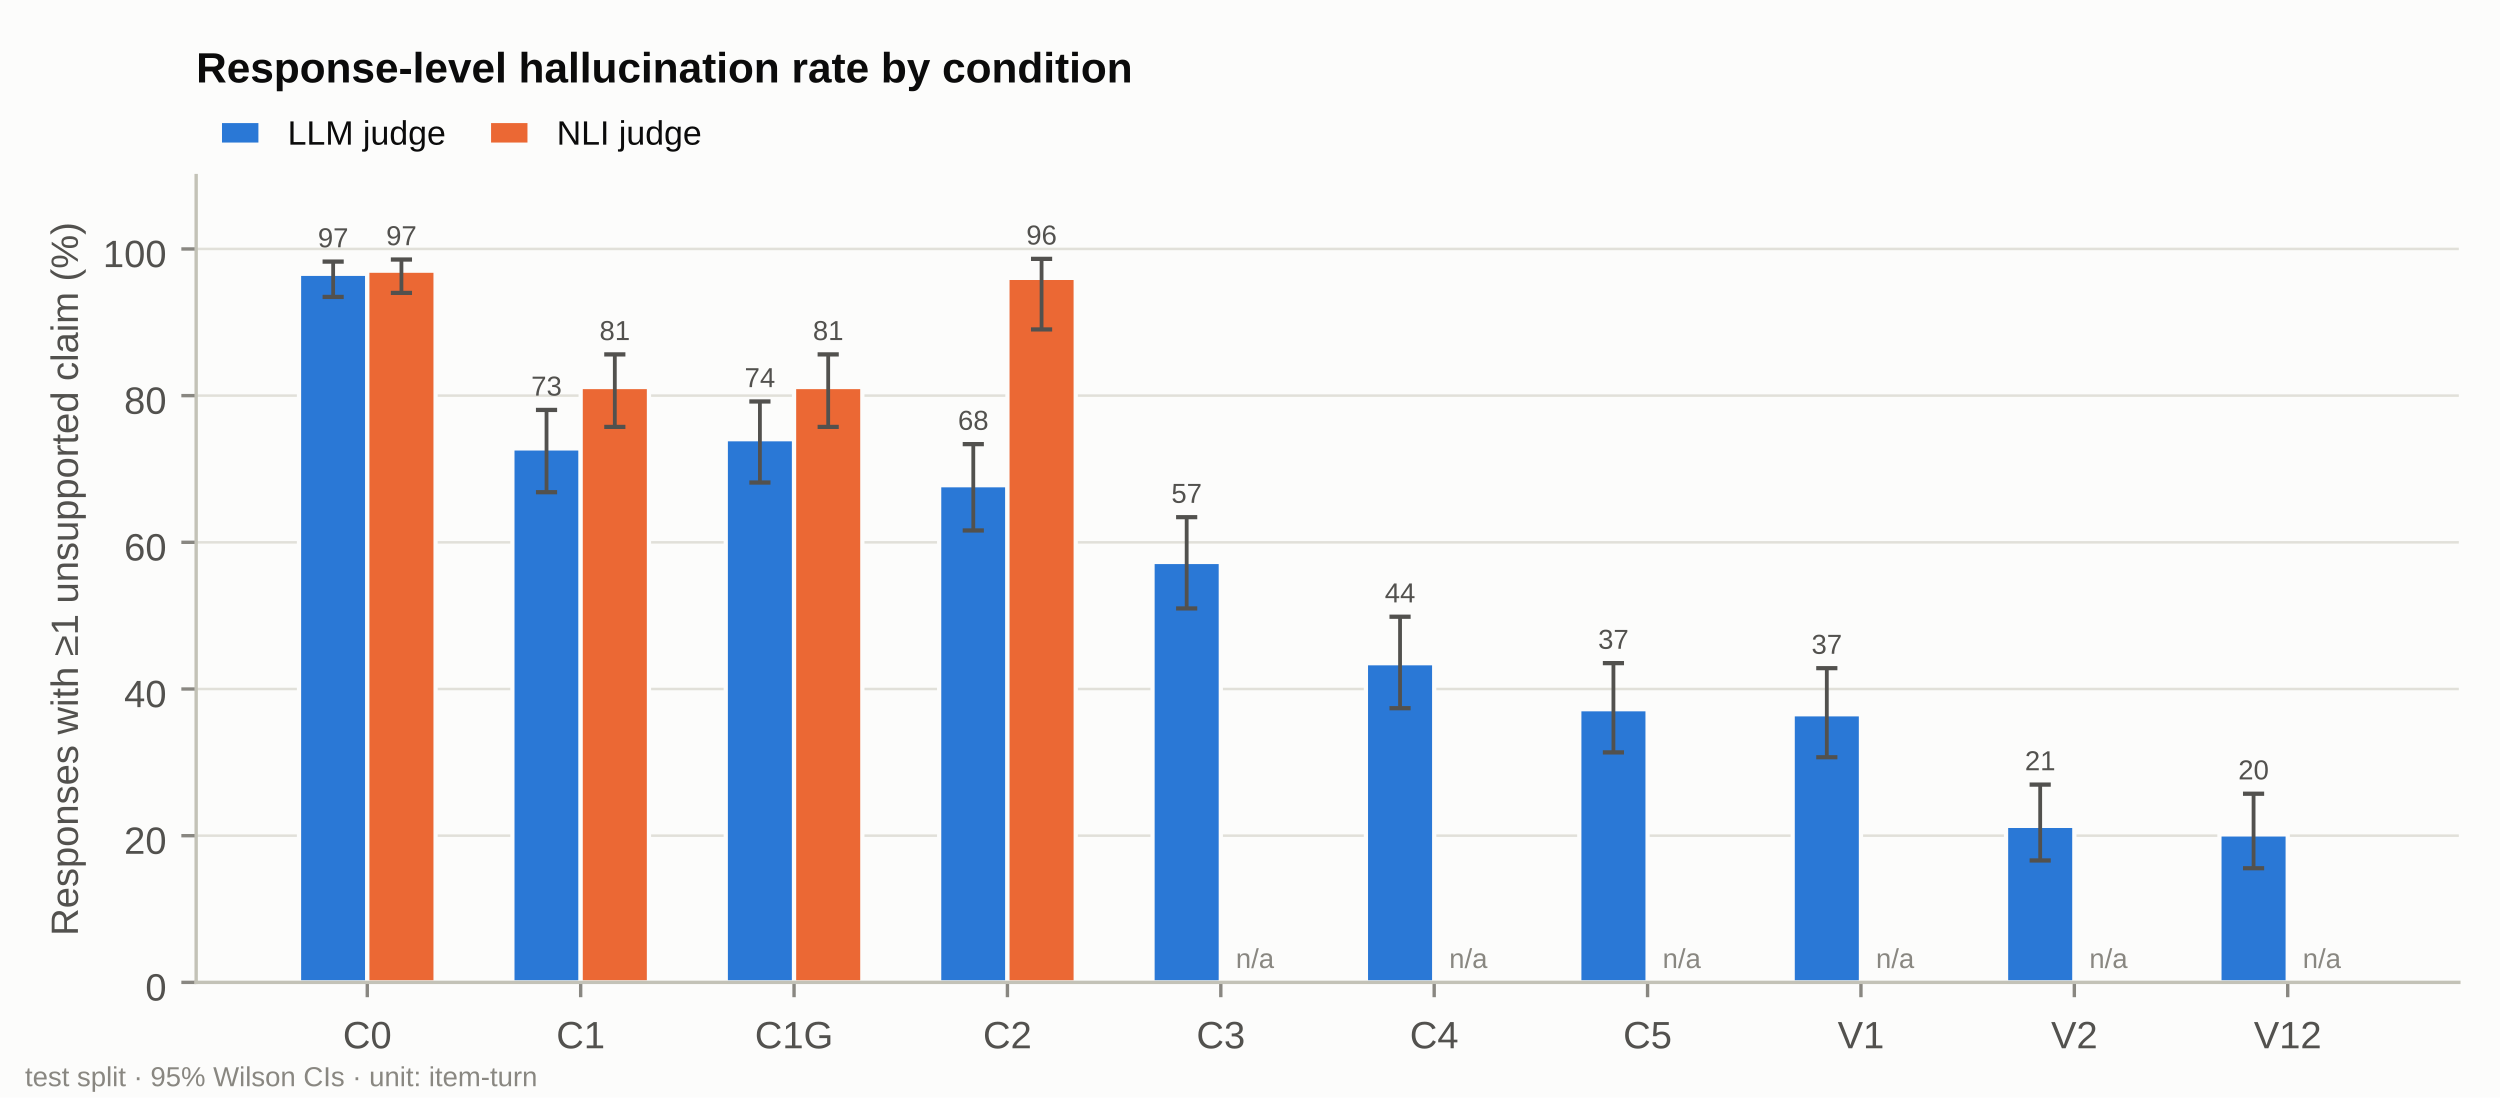
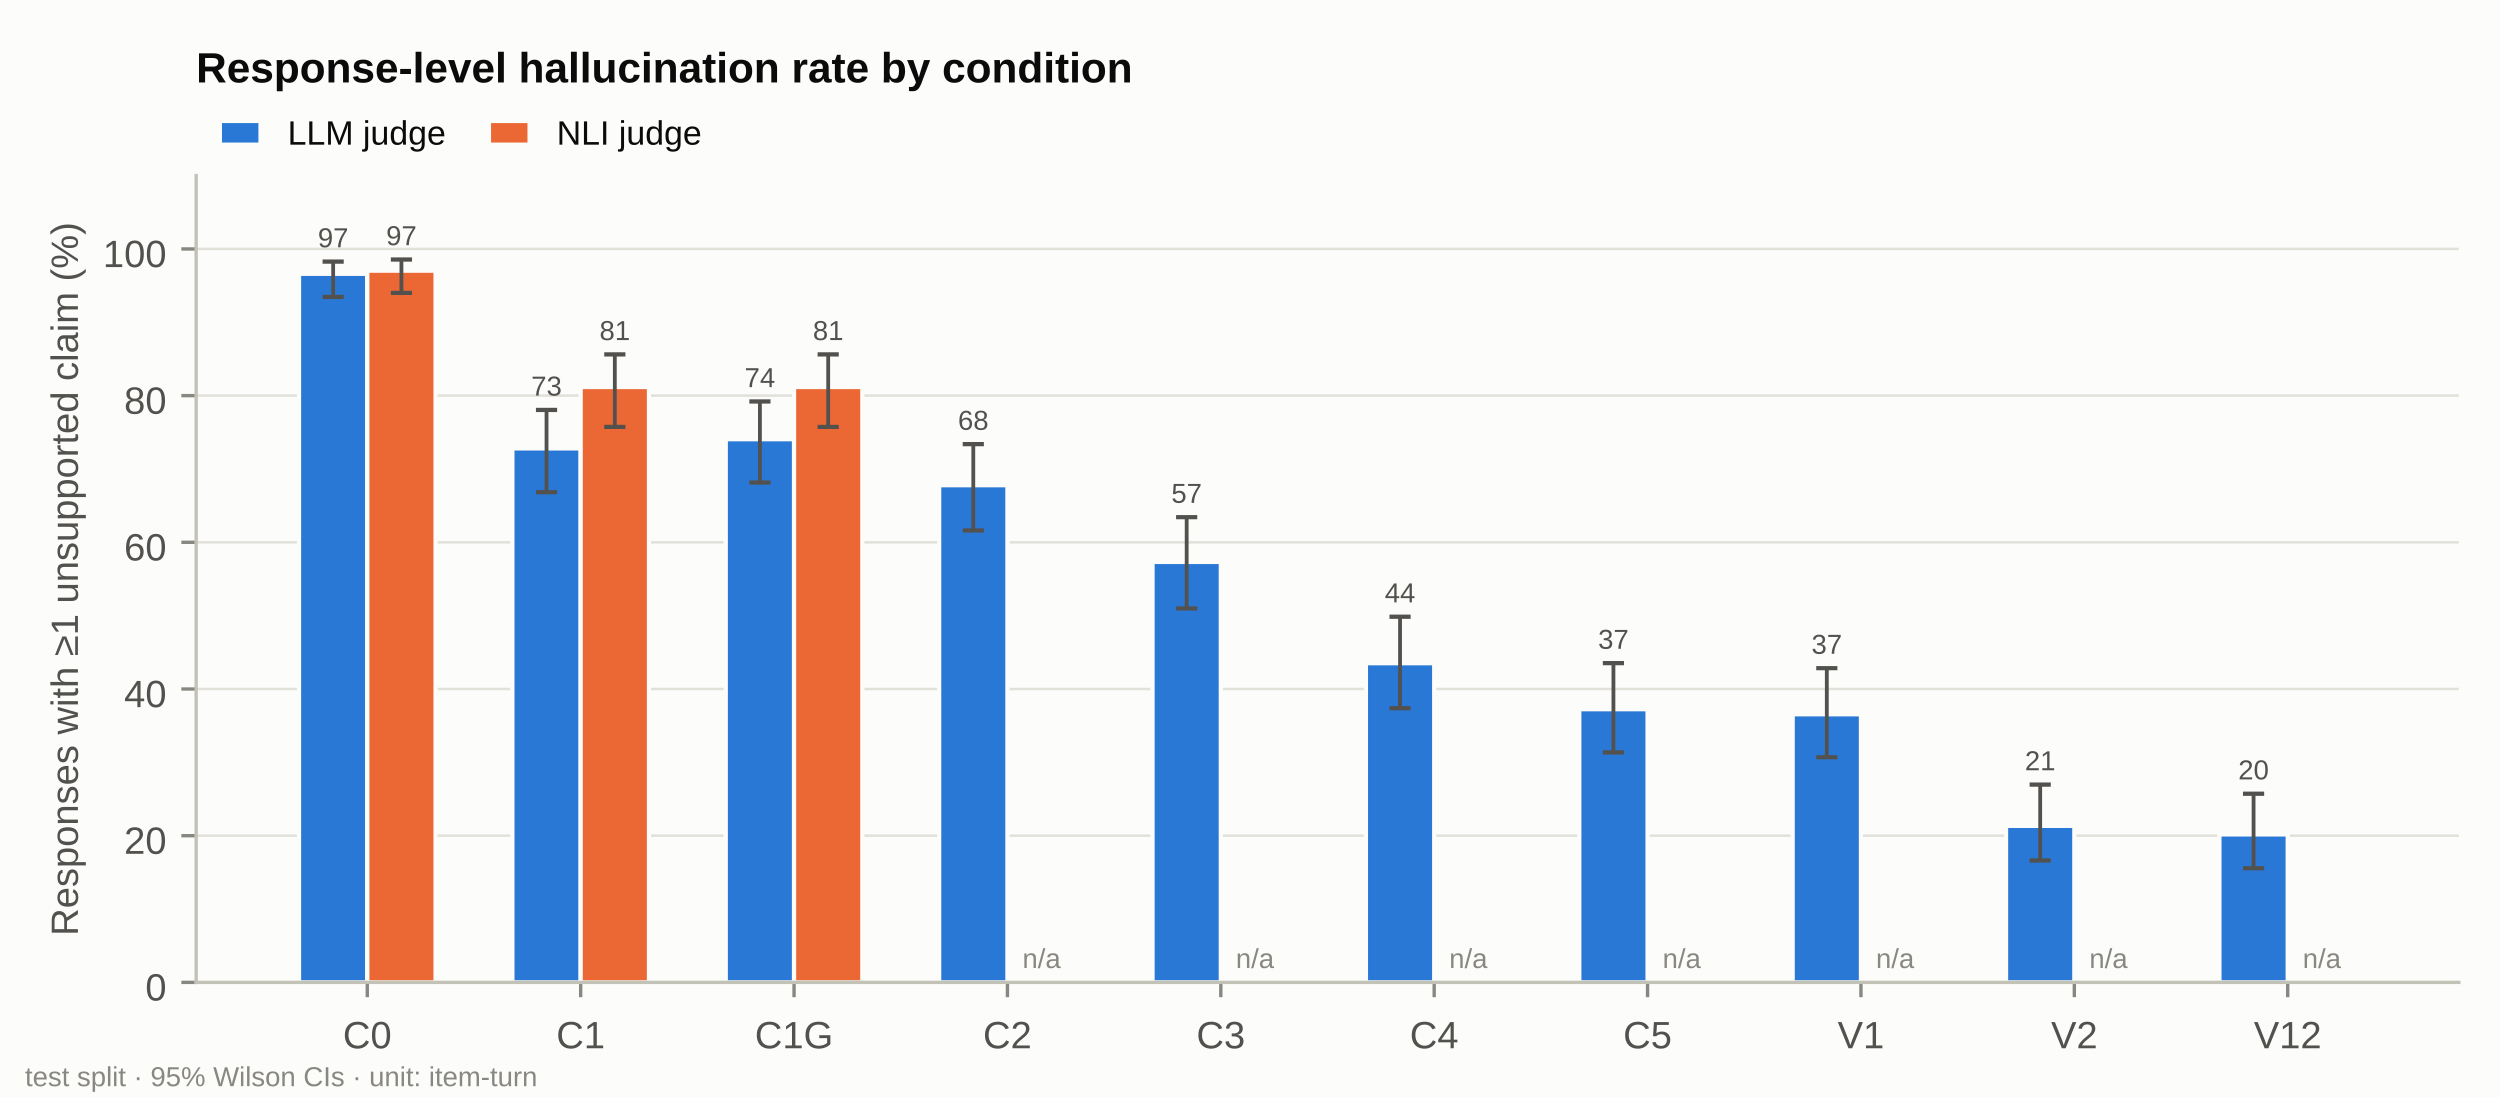
<svg xmlns="http://www.w3.org/2000/svg" xmlns:xlink="http://www.w3.org/1999/xlink" width="590.4pt" height="259.2pt" viewBox="0 0 590.4 259.2" version="1.1">
  <defs>
    <style type="text/css">*{stroke-linejoin: round; stroke-linecap: butt}</style>
  </defs>
  <g id="figure_1">
    <g id="patch_1">
      <path d="M 0 259.2  L 590.4 259.2  L 590.4 0  L 0 0  z " style="fill: #fcfcfb" />
    </g>
    <g id="axes_1">
      <g id="patch_2">
        <path d="M 46.325 231.995  L 580.68 231.995  L 580.68 41.47  L 46.325 41.47  z " style="fill: #fcfcfb" />
      </g>
      <g id="matplotlib.axis_1">
        <g id="xtick_1">
          <g id="line2d_1">
            <defs>
-               <path id="m6c049af8ef" d="M 0 0  L 0 3.5  " style="stroke: #898781; stroke-width: 0.8" />
+               <path id="md5805240ad" d="M 0 0  L 0 3.5  " style="stroke: #898781; stroke-width: 0.8" />
            </defs>
            <g>
-               <use xlink:href="#m6c049af8ef" x="86.739" y="231.995" style="fill: #898781; stroke: #898781; stroke-width: 0.8" />
+               <use xlink:href="#md5805240ad" x="86.739" y="231.995" style="fill: #898781; stroke: #898781; stroke-width: 0.8" />
            </g>
          </g>
          <g id="text_1">
            <text style="font-size: 9px; font-family: 'Helvetica Neue', 'Arial', 'DejaVu Sans', sans-serif; text-anchor: middle; fill: #52514e" x="86.739" y="247.563" transform="rotate(-0 86.73925 247.563)">C0</text>
          </g>
        </g>
        <g id="xtick_2">
          <g id="line2d_2">
            <g>
-               <use xlink:href="#m6c049af8ef" x="137.131" y="231.995" style="fill: #898781; stroke: #898781; stroke-width: 0.8" />
+               <use xlink:href="#md5805240ad" x="137.131" y="231.995" style="fill: #898781; stroke: #898781; stroke-width: 0.8" />
            </g>
          </g>
          <g id="text_2">
            <text style="font-size: 9px; font-family: 'Helvetica Neue', 'Arial', 'DejaVu Sans', sans-serif; text-anchor: middle; fill: #52514e" x="137.131" y="247.563" transform="rotate(-0 137.1311 247.563)">C1</text>
          </g>
        </g>
        <g id="xtick_3">
          <g id="line2d_3">
            <g>
-               <use xlink:href="#m6c049af8ef" x="187.523" y="231.995" style="fill: #898781; stroke: #898781; stroke-width: 0.8" />
+               <use xlink:href="#md5805240ad" x="187.523" y="231.995" style="fill: #898781; stroke: #898781; stroke-width: 0.8" />
            </g>
          </g>
          <g id="text_3">
            <text style="font-size: 9px; font-family: 'Helvetica Neue', 'Arial', 'DejaVu Sans', sans-serif; text-anchor: middle; fill: #52514e" x="187.523" y="247.563" transform="rotate(-0 187.5229 247.563)">C1G</text>
          </g>
        </g>
        <g id="xtick_4">
          <g id="line2d_4">
            <g>
-               <use xlink:href="#m6c049af8ef" x="237.915" y="231.995" style="fill: #898781; stroke: #898781; stroke-width: 0.8" />
+               <use xlink:href="#md5805240ad" x="237.915" y="231.995" style="fill: #898781; stroke: #898781; stroke-width: 0.8" />
            </g>
          </g>
          <g id="text_4">
            <text style="font-size: 9px; font-family: 'Helvetica Neue', 'Arial', 'DejaVu Sans', sans-serif; text-anchor: middle; fill: #52514e" x="237.915" y="247.563" transform="rotate(-0 237.9147 247.563)">C2</text>
          </g>
        </g>
        <g id="xtick_5">
          <g id="line2d_5">
            <g>
-               <use xlink:href="#m6c049af8ef" x="288.307" y="231.995" style="fill: #898781; stroke: #898781; stroke-width: 0.8" />
+               <use xlink:href="#md5805240ad" x="288.307" y="231.995" style="fill: #898781; stroke: #898781; stroke-width: 0.8" />
            </g>
          </g>
          <g id="text_5">
            <text style="font-size: 9px; font-family: 'Helvetica Neue', 'Arial', 'DejaVu Sans', sans-serif; text-anchor: middle; fill: #52514e" x="288.307" y="247.563" transform="rotate(-0 288.3066 247.563)">C3</text>
          </g>
        </g>
        <g id="xtick_6">
          <g id="line2d_6">
            <g>
-               <use xlink:href="#m6c049af8ef" x="338.698" y="231.995" style="fill: #898781; stroke: #898781; stroke-width: 0.8" />
+               <use xlink:href="#md5805240ad" x="338.698" y="231.995" style="fill: #898781; stroke: #898781; stroke-width: 0.8" />
            </g>
          </g>
          <g id="text_6">
            <text style="font-size: 9px; font-family: 'Helvetica Neue', 'Arial', 'DejaVu Sans', sans-serif; text-anchor: middle; fill: #52514e" x="338.698" y="247.563" transform="rotate(-0 338.6984 247.563)">C4</text>
          </g>
        </g>
        <g id="xtick_7">
          <g id="line2d_7">
            <g>
-               <use xlink:href="#m6c049af8ef" x="389.09" y="231.995" style="fill: #898781; stroke: #898781; stroke-width: 0.8" />
+               <use xlink:href="#md5805240ad" x="389.09" y="231.995" style="fill: #898781; stroke: #898781; stroke-width: 0.8" />
            </g>
          </g>
          <g id="text_7">
            <text style="font-size: 9px; font-family: 'Helvetica Neue', 'Arial', 'DejaVu Sans', sans-serif; text-anchor: middle; fill: #52514e" x="389.09" y="247.563" transform="rotate(-0 389.0903 247.563)">C5</text>
          </g>
        </g>
        <g id="xtick_8">
          <g id="line2d_8">
            <g>
-               <use xlink:href="#m6c049af8ef" x="439.482" y="231.995" style="fill: #898781; stroke: #898781; stroke-width: 0.8" />
+               <use xlink:href="#md5805240ad" x="439.482" y="231.995" style="fill: #898781; stroke: #898781; stroke-width: 0.8" />
            </g>
          </g>
          <g id="text_8">
            <text style="font-size: 9px; font-family: 'Helvetica Neue', 'Arial', 'DejaVu Sans', sans-serif; text-anchor: middle; fill: #52514e" x="439.482" y="247.563" transform="rotate(-0 439.4821 247.563)">V1</text>
          </g>
        </g>
        <g id="xtick_9">
          <g id="line2d_9">
            <g>
-               <use xlink:href="#m6c049af8ef" x="489.874" y="231.995" style="fill: #898781; stroke: #898781; stroke-width: 0.8" />
+               <use xlink:href="#md5805240ad" x="489.874" y="231.995" style="fill: #898781; stroke: #898781; stroke-width: 0.8" />
            </g>
          </g>
          <g id="text_9">
            <text style="font-size: 9px; font-family: 'Helvetica Neue', 'Arial', 'DejaVu Sans', sans-serif; text-anchor: middle; fill: #52514e" x="489.874" y="247.563" transform="rotate(-0 489.8739 247.563)">V2</text>
          </g>
        </g>
        <g id="xtick_10">
          <g id="line2d_10">
            <g>
-               <use xlink:href="#m6c049af8ef" x="540.266" y="231.995" style="fill: #898781; stroke: #898781; stroke-width: 0.8" />
+               <use xlink:href="#md5805240ad" x="540.266" y="231.995" style="fill: #898781; stroke: #898781; stroke-width: 0.8" />
            </g>
          </g>
          <g id="text_10">
            <text style="font-size: 9px; font-family: 'Helvetica Neue', 'Arial', 'DejaVu Sans', sans-serif; text-anchor: middle; fill: #52514e" x="540.266" y="247.563" transform="rotate(-0 540.2658 247.563)">V12</text>
          </g>
        </g>
      </g>
      <g id="matplotlib.axis_2">
        <g id="ytick_1">
          <g id="line2d_11">
-             <path d="M 46.325 231.995  L 580.68 231.995  " clip-path="url(#pee5918b9f9)" style="fill: none; stroke: #e1e0d9; stroke-width: 0.6; stroke-linecap: square" />
+             <path d="M 46.325 231.995  L 580.68 231.995  " clip-path="url(#pb6a8c63703)" style="fill: none; stroke: #e1e0d9; stroke-width: 0.6; stroke-linecap: square" />
          </g>
          <g id="line2d_12">
            <defs>
-               <path id="m74a5959a62" d="M 0 0  L -3.5 0  " style="stroke: #898781; stroke-width: 0.8" />
+               <path id="m0eda97a490" d="M 0 0  L -3.5 0  " style="stroke: #898781; stroke-width: 0.8" />
            </defs>
            <g>
-               <use xlink:href="#m74a5959a62" x="46.325" y="231.995" style="fill: #898781; stroke: #898781; stroke-width: 0.8" />
+               <use xlink:href="#m0eda97a490" x="46.325" y="231.995" style="fill: #898781; stroke: #898781; stroke-width: 0.8" />
            </g>
          </g>
          <g id="text_11">
            <text style="font-size: 9px; font-family: 'Helvetica Neue', 'Arial', 'DejaVu Sans', sans-serif; text-anchor: end; fill: #52514e" x="39.325" y="236.279" transform="rotate(-0 39.325 236.279)">0</text>
          </g>
        </g>
        <g id="ytick_2">
          <g id="line2d_13">
-             <path d="M 46.325 197.354  L 580.68 197.354  " clip-path="url(#pee5918b9f9)" style="fill: none; stroke: #e1e0d9; stroke-width: 0.6; stroke-linecap: square" />
+             <path d="M 46.325 197.354  L 580.68 197.354  " clip-path="url(#pb6a8c63703)" style="fill: none; stroke: #e1e0d9; stroke-width: 0.6; stroke-linecap: square" />
          </g>
          <g id="line2d_14">
            <g>
-               <use xlink:href="#m74a5959a62" x="46.325" y="197.354" style="fill: #898781; stroke: #898781; stroke-width: 0.8" />
+               <use xlink:href="#m0eda97a490" x="46.325" y="197.354" style="fill: #898781; stroke: #898781; stroke-width: 0.8" />
            </g>
          </g>
          <g id="text_12">
            <text style="font-size: 9px; font-family: 'Helvetica Neue', 'Arial', 'DejaVu Sans', sans-serif; text-anchor: end; fill: #52514e" x="39.325" y="201.638" transform="rotate(-0 39.325 201.6381)">20</text>
          </g>
        </g>
        <g id="ytick_3">
          <g id="line2d_15">
-             <path d="M 46.325 162.713  L 580.68 162.713  " clip-path="url(#pee5918b9f9)" style="fill: none; stroke: #e1e0d9; stroke-width: 0.6; stroke-linecap: square" />
+             <path d="M 46.325 162.713  L 580.68 162.713  " clip-path="url(#pb6a8c63703)" style="fill: none; stroke: #e1e0d9; stroke-width: 0.6; stroke-linecap: square" />
          </g>
          <g id="line2d_16">
            <g>
-               <use xlink:href="#m74a5959a62" x="46.325" y="162.713" style="fill: #898781; stroke: #898781; stroke-width: 0.8" />
+               <use xlink:href="#m0eda97a490" x="46.325" y="162.713" style="fill: #898781; stroke: #898781; stroke-width: 0.8" />
            </g>
          </g>
          <g id="text_13">
            <text style="font-size: 9px; font-family: 'Helvetica Neue', 'Arial', 'DejaVu Sans', sans-serif; text-anchor: end; fill: #52514e" x="39.325" y="166.997" transform="rotate(-0 39.325 166.9972)">40</text>
          </g>
        </g>
        <g id="ytick_4">
          <g id="line2d_17">
-             <path d="M 46.325 128.072  L 580.68 128.072  " clip-path="url(#pee5918b9f9)" style="fill: none; stroke: #e1e0d9; stroke-width: 0.6; stroke-linecap: square" />
+             <path d="M 46.325 128.072  L 580.68 128.072  " clip-path="url(#pb6a8c63703)" style="fill: none; stroke: #e1e0d9; stroke-width: 0.6; stroke-linecap: square" />
          </g>
          <g id="line2d_18">
            <g>
-               <use xlink:href="#m74a5959a62" x="46.325" y="128.072" style="fill: #898781; stroke: #898781; stroke-width: 0.8" />
+               <use xlink:href="#m0eda97a490" x="46.325" y="128.072" style="fill: #898781; stroke: #898781; stroke-width: 0.8" />
            </g>
          </g>
          <g id="text_14">
            <text style="font-size: 9px; font-family: 'Helvetica Neue', 'Arial', 'DejaVu Sans', sans-serif; text-anchor: end; fill: #52514e" x="39.325" y="132.356" transform="rotate(-0 39.325 132.3563)">60</text>
          </g>
        </g>
        <g id="ytick_5">
          <g id="line2d_19">
-             <path d="M 46.325 93.431  L 580.68 93.431  " clip-path="url(#pee5918b9f9)" style="fill: none; stroke: #e1e0d9; stroke-width: 0.6; stroke-linecap: square" />
+             <path d="M 46.325 93.431  L 580.68 93.431  " clip-path="url(#pb6a8c63703)" style="fill: none; stroke: #e1e0d9; stroke-width: 0.6; stroke-linecap: square" />
          </g>
          <g id="line2d_20">
            <g>
-               <use xlink:href="#m74a5959a62" x="46.325" y="93.431" style="fill: #898781; stroke: #898781; stroke-width: 0.8" />
+               <use xlink:href="#m0eda97a490" x="46.325" y="93.431" style="fill: #898781; stroke: #898781; stroke-width: 0.8" />
            </g>
          </g>
          <g id="text_15">
            <text style="font-size: 9px; font-family: 'Helvetica Neue', 'Arial', 'DejaVu Sans', sans-serif; text-anchor: end; fill: #52514e" x="39.325" y="97.715" transform="rotate(-0 39.325 97.71536)">80</text>
          </g>
        </g>
        <g id="ytick_6">
          <g id="line2d_21">
-             <path d="M 46.325 58.79  L 580.68 58.79  " clip-path="url(#pee5918b9f9)" style="fill: none; stroke: #e1e0d9; stroke-width: 0.6; stroke-linecap: square" />
+             <path d="M 46.325 58.79  L 580.68 58.79  " clip-path="url(#pb6a8c63703)" style="fill: none; stroke: #e1e0d9; stroke-width: 0.6; stroke-linecap: square" />
          </g>
          <g id="line2d_22">
            <g>
-               <use xlink:href="#m74a5959a62" x="46.325" y="58.79" style="fill: #898781; stroke: #898781; stroke-width: 0.8" />
+               <use xlink:href="#m0eda97a490" x="46.325" y="58.79" style="fill: #898781; stroke: #898781; stroke-width: 0.8" />
            </g>
          </g>
          <g id="text_16">
            <text style="font-size: 9px; font-family: 'Helvetica Neue', 'Arial', 'DejaVu Sans', sans-serif; text-anchor: end; fill: #52514e" x="39.325" y="63.074" transform="rotate(-0 39.325 63.07446)">100</text>
          </g>
        </g>
        <g id="text_17">
          <text style="font-size: 9px; font-family: 'Helvetica Neue', 'Arial', 'DejaVu Sans', sans-serif; text-anchor: middle; fill: #52514e" x="18.398" y="136.732" transform="rotate(-90 18.39769 136.7325)">Responses with ≥1 unsupported claim (%)</text>
        </g>
      </g>
      <g id="patch_3">
-         <path d="M 70.614 231.995  L 86.739 231.995  L 86.739 64.662  L 70.614 64.662  z " clip-path="url(#pee5918b9f9)" style="fill: #2a78d6; stroke: #fcfcfb; stroke-linejoin: miter" />
+         <path d="M 70.614 231.995  L 86.739 231.995  L 86.739 64.662  L 70.614 64.662  z " clip-path="url(#pb6a8c63703)" style="fill: #2a78d6; stroke: #fcfcfb; stroke-linejoin: miter" />
      </g>
      <g id="patch_4">
-         <path d="M 121.006 231.995  L 137.131 231.995  L 137.131 105.896  L 121.006 105.896  z " clip-path="url(#pee5918b9f9)" style="fill: #2a78d6; stroke: #fcfcfb; stroke-linejoin: miter" />
+         <path d="M 121.006 231.995  L 137.131 231.995  L 137.131 105.896  L 121.006 105.896  z " clip-path="url(#pb6a8c63703)" style="fill: #2a78d6; stroke: #fcfcfb; stroke-linejoin: miter" />
      </g>
      <g id="patch_5">
-         <path d="M 171.398 231.995  L 187.523 231.995  L 187.523 103.722  L 171.398 103.722  z " clip-path="url(#pee5918b9f9)" style="fill: #2a78d6; stroke: #fcfcfb; stroke-linejoin: miter" />
+         <path d="M 171.398 231.995  L 187.523 231.995  L 187.523 103.722  L 171.398 103.722  z " clip-path="url(#pb6a8c63703)" style="fill: #2a78d6; stroke: #fcfcfb; stroke-linejoin: miter" />
      </g>
      <g id="patch_6">
-         <path d="M 221.789 231.995  L 237.915 231.995  L 237.915 114.593  L 221.789 114.593  z " clip-path="url(#pee5918b9f9)" style="fill: #2a78d6; stroke: #fcfcfb; stroke-linejoin: miter" />
+         <path d="M 221.789 231.995  L 237.915 231.995  L 237.915 114.593  L 221.789 114.593  z " clip-path="url(#pb6a8c63703)" style="fill: #2a78d6; stroke: #fcfcfb; stroke-linejoin: miter" />
      </g>
      <g id="patch_7">
-         <path d="M 272.181 231.995  L 288.307 231.995  L 288.307 132.71  L 272.181 132.71  z " clip-path="url(#pee5918b9f9)" style="fill: #2a78d6; stroke: #fcfcfb; stroke-linejoin: miter" />
+         <path d="M 272.181 231.995  L 288.307 231.995  L 288.307 132.71  L 272.181 132.71  z " clip-path="url(#pb6a8c63703)" style="fill: #2a78d6; stroke: #fcfcfb; stroke-linejoin: miter" />
      </g>
      <g id="patch_8">
-         <path d="M 322.573 231.995  L 338.698 231.995  L 338.698 156.626  L 322.573 156.626  z " clip-path="url(#pee5918b9f9)" style="fill: #2a78d6; stroke: #fcfcfb; stroke-linejoin: miter" />
+         <path d="M 322.573 231.995  L 338.698 231.995  L 338.698 156.626  L 322.573 156.626  z " clip-path="url(#pb6a8c63703)" style="fill: #2a78d6; stroke: #fcfcfb; stroke-linejoin: miter" />
      </g>
      <g id="patch_9">
-         <path d="M 372.965 231.995  L 389.09 231.995  L 389.09 167.496  L 372.965 167.496  z " clip-path="url(#pee5918b9f9)" style="fill: #2a78d6; stroke: #fcfcfb; stroke-linejoin: miter" />
+         <path d="M 372.965 231.995  L 389.09 231.995  L 389.09 167.496  L 372.965 167.496  z " clip-path="url(#pb6a8c63703)" style="fill: #2a78d6; stroke: #fcfcfb; stroke-linejoin: miter" />
      </g>
      <g id="patch_10">
-         <path d="M 423.357 231.995  L 439.482 231.995  L 439.482 168.681  L 423.357 168.681  z " clip-path="url(#pee5918b9f9)" style="fill: #2a78d6; stroke: #fcfcfb; stroke-linejoin: miter" />
+         <path d="M 423.357 231.995  L 439.482 231.995  L 439.482 168.681  L 423.357 168.681  z " clip-path="url(#pb6a8c63703)" style="fill: #2a78d6; stroke: #fcfcfb; stroke-linejoin: miter" />
      </g>
      <g id="patch_11">
-         <path d="M 473.749 231.995  L 489.874 231.995  L 489.874 195.035  L 473.749 195.035  z " clip-path="url(#pee5918b9f9)" style="fill: #2a78d6; stroke: #fcfcfb; stroke-linejoin: miter" />
+         <path d="M 473.749 231.995  L 489.874 231.995  L 489.874 195.035  L 473.749 195.035  z " clip-path="url(#pb6a8c63703)" style="fill: #2a78d6; stroke: #fcfcfb; stroke-linejoin: miter" />
      </g>
      <g id="patch_12">
-         <path d="M 524.14 231.995  L 540.266 231.995  L 540.266 197.063  L 524.14 197.063  z " clip-path="url(#pee5918b9f9)" style="fill: #2a78d6; stroke: #fcfcfb; stroke-linejoin: miter" />
+         <path d="M 524.14 231.995  L 540.266 231.995  L 540.266 197.063  L 524.14 197.063  z " clip-path="url(#pb6a8c63703)" style="fill: #2a78d6; stroke: #fcfcfb; stroke-linejoin: miter" />
      </g>
      <g id="patch_13">
-         <path d="M 86.739 231.995  L 102.865 231.995  L 102.865 63.928  L 86.739 63.928  z " clip-path="url(#pee5918b9f9)" style="fill: #eb6834; stroke: #fcfcfb; stroke-linejoin: miter" />
+         <path d="M 86.739 231.995  L 102.865 231.995  L 102.865 63.928  L 86.739 63.928  z " clip-path="url(#pb6a8c63703)" style="fill: #eb6834; stroke: #fcfcfb; stroke-linejoin: miter" />
      </g>
      <g id="patch_14">
-         <path d="M 137.131 231.995  L 153.256 231.995  L 153.256 91.402  L 137.131 91.402  z " clip-path="url(#pee5918b9f9)" style="fill: #eb6834; stroke: #fcfcfb; stroke-linejoin: miter" />
+         <path d="M 137.131 231.995  L 153.256 231.995  L 153.256 91.402  L 137.131 91.402  z " clip-path="url(#pb6a8c63703)" style="fill: #eb6834; stroke: #fcfcfb; stroke-linejoin: miter" />
      </g>
      <g id="patch_15">
-         <path d="M 187.523 231.995  L 203.648 231.995  L 203.648 91.402  L 187.523 91.402  z " clip-path="url(#pee5918b9f9)" style="fill: #eb6834; stroke: #fcfcfb; stroke-linejoin: miter" />
+         <path d="M 187.523 231.995  L 203.648 231.995  L 203.648 91.402  L 187.523 91.402  z " clip-path="url(#pb6a8c63703)" style="fill: #eb6834; stroke: #fcfcfb; stroke-linejoin: miter" />
      </g>
      <g id="patch_16">
-         <path d="M 237.915 231.995  L 254.04 231.995  L 254.04 65.627  L 237.915 65.627  z " clip-path="url(#pee5918b9f9)" style="fill: #eb6834; stroke: #fcfcfb; stroke-linejoin: miter" />
+         <path d="M 237.915 231.995  L 254.04 231.995  L 254.04 231.995  L 237.915 231.995  z " clip-path="url(#pb6a8c63703)" style="fill: #eb6834; stroke: #fcfcfb; stroke-linejoin: miter" />
      </g>
      <g id="patch_17">
-         <path d="M 288.307 231.995  L 304.432 231.995  L 304.432 231.995  L 288.307 231.995  z " clip-path="url(#pee5918b9f9)" style="fill: #eb6834; stroke: #fcfcfb; stroke-linejoin: miter" />
+         <path d="M 288.307 231.995  L 304.432 231.995  L 304.432 231.995  L 288.307 231.995  z " clip-path="url(#pb6a8c63703)" style="fill: #eb6834; stroke: #fcfcfb; stroke-linejoin: miter" />
      </g>
      <g id="patch_18">
-         <path d="M 338.698 231.995  L 354.824 231.995  L 354.824 231.995  L 338.698 231.995  z " clip-path="url(#pee5918b9f9)" style="fill: #eb6834; stroke: #fcfcfb; stroke-linejoin: miter" />
+         <path d="M 338.698 231.995  L 354.824 231.995  L 354.824 231.995  L 338.698 231.995  z " clip-path="url(#pb6a8c63703)" style="fill: #eb6834; stroke: #fcfcfb; stroke-linejoin: miter" />
      </g>
      <g id="patch_19">
-         <path d="M 389.09 231.995  L 405.216 231.995  L 405.216 231.995  L 389.09 231.995  z " clip-path="url(#pee5918b9f9)" style="fill: #eb6834; stroke: #fcfcfb; stroke-linejoin: miter" />
+         <path d="M 389.09 231.995  L 405.216 231.995  L 405.216 231.995  L 389.09 231.995  z " clip-path="url(#pb6a8c63703)" style="fill: #eb6834; stroke: #fcfcfb; stroke-linejoin: miter" />
      </g>
      <g id="patch_20">
-         <path d="M 439.482 231.995  L 455.607 231.995  L 455.607 231.995  L 439.482 231.995  z " clip-path="url(#pee5918b9f9)" style="fill: #eb6834; stroke: #fcfcfb; stroke-linejoin: miter" />
+         <path d="M 439.482 231.995  L 455.607 231.995  L 455.607 231.995  L 439.482 231.995  z " clip-path="url(#pb6a8c63703)" style="fill: #eb6834; stroke: #fcfcfb; stroke-linejoin: miter" />
      </g>
      <g id="patch_21">
-         <path d="M 489.874 231.995  L 505.999 231.995  L 505.999 231.995  L 489.874 231.995  z " clip-path="url(#pee5918b9f9)" style="fill: #eb6834; stroke: #fcfcfb; stroke-linejoin: miter" />
+         <path d="M 489.874 231.995  L 505.999 231.995  L 505.999 231.995  L 489.874 231.995  z " clip-path="url(#pb6a8c63703)" style="fill: #eb6834; stroke: #fcfcfb; stroke-linejoin: miter" />
      </g>
      <g id="patch_22">
-         <path d="M 540.266 231.995  L 556.391 231.995  L 556.391 231.995  L 540.266 231.995  z " clip-path="url(#pee5918b9f9)" style="fill: #eb6834; stroke: #fcfcfb; stroke-linejoin: miter" />
+         <path d="M 540.266 231.995  L 556.391 231.995  L 556.391 231.995  L 540.266 231.995  z " clip-path="url(#pb6a8c63703)" style="fill: #eb6834; stroke: #fcfcfb; stroke-linejoin: miter" />
      </g>
      <g id="patch_23">
        <path d="M 46.325 231.995  L 46.325 41.47  " style="fill: none; stroke: #c3c2b7; stroke-width: 0.8; stroke-linejoin: miter; stroke-linecap: square" />
      </g>
      <g id="patch_24">
        <path d="M 46.325 231.995  L 580.68 231.995  " style="fill: none; stroke: #c3c2b7; stroke-width: 0.8; stroke-linejoin: miter; stroke-linecap: square" />
      </g>
      <g id="LineCollection_1">
-         <path d="M 78.677 70.127  L 78.677 61.783  " clip-path="url(#pee5918b9f9)" style="fill: none; stroke: #52514e; stroke-width: 0.9" />
+         <path d="M 78.677 70.127  L 78.677 61.783  " clip-path="url(#pb6a8c63703)" style="fill: none; stroke: #52514e; stroke-width: 0.9" />
      </g>
      <g id="line2d_23">
        <defs>
-           <path id="m1580708f4c" d="M 2.5 0  L -2.5 -0  " style="stroke: #52514e" />
+           <path id="m29a57706a8" d="M 2.5 0  L -2.5 -0  " style="stroke: #52514e" />
        </defs>
-         <g clip-path="url(#pee5918b9f9)">
-           <use xlink:href="#m1580708f4c" x="78.677" y="70.127" style="fill: #1f77b4; stroke: #52514e" />
+         <g clip-path="url(#pb6a8c63703)">
+           <use xlink:href="#m29a57706a8" x="78.677" y="70.127" style="fill: #1f77b4; stroke: #52514e" />
        </g>
      </g>
      <g id="line2d_24">
-         <g clip-path="url(#pee5918b9f9)">
-           <use xlink:href="#m1580708f4c" x="78.677" y="61.783" style="fill: #1f77b4; stroke: #52514e" />
+         <g clip-path="url(#pb6a8c63703)">
+           <use xlink:href="#m29a57706a8" x="78.677" y="61.783" style="fill: #1f77b4; stroke: #52514e" />
        </g>
      </g>
      <g id="LineCollection_2">
-         <path d="M 129.068 116.235  L 129.068 96.807  " clip-path="url(#pee5918b9f9)" style="fill: none; stroke: #52514e; stroke-width: 0.9" />
+         <path d="M 129.068 116.235  L 129.068 96.807  " clip-path="url(#pb6a8c63703)" style="fill: none; stroke: #52514e; stroke-width: 0.9" />
      </g>
      <g id="line2d_25">
-         <g clip-path="url(#pee5918b9f9)">
-           <use xlink:href="#m1580708f4c" x="129.068" y="116.235" style="fill: #1f77b4; stroke: #52514e" />
+         <g clip-path="url(#pb6a8c63703)">
+           <use xlink:href="#m29a57706a8" x="129.068" y="116.235" style="fill: #1f77b4; stroke: #52514e" />
        </g>
      </g>
      <g id="line2d_26">
-         <g clip-path="url(#pee5918b9f9)">
-           <use xlink:href="#m1580708f4c" x="129.068" y="96.807" style="fill: #1f77b4; stroke: #52514e" />
+         <g clip-path="url(#pb6a8c63703)">
+           <use xlink:href="#m29a57706a8" x="129.068" y="96.807" style="fill: #1f77b4; stroke: #52514e" />
        </g>
      </g>
      <g id="LineCollection_3">
-         <path d="M 179.46 113.952  L 179.46 94.81  " clip-path="url(#pee5918b9f9)" style="fill: none; stroke: #52514e; stroke-width: 0.9" />
+         <path d="M 179.46 113.952  L 179.46 94.81  " clip-path="url(#pb6a8c63703)" style="fill: none; stroke: #52514e; stroke-width: 0.9" />
      </g>
      <g id="line2d_27">
-         <g clip-path="url(#pee5918b9f9)">
-           <use xlink:href="#m1580708f4c" x="179.46" y="113.952" style="fill: #1f77b4; stroke: #52514e" />
+         <g clip-path="url(#pb6a8c63703)">
+           <use xlink:href="#m29a57706a8" x="179.46" y="113.952" style="fill: #1f77b4; stroke: #52514e" />
        </g>
      </g>
      <g id="line2d_28">
-         <g clip-path="url(#pee5918b9f9)">
-           <use xlink:href="#m1580708f4c" x="179.46" y="94.81" style="fill: #1f77b4; stroke: #52514e" />
+         <g clip-path="url(#pb6a8c63703)">
+           <use xlink:href="#m29a57706a8" x="179.46" y="94.81" style="fill: #1f77b4; stroke: #52514e" />
        </g>
      </g>
      <g id="LineCollection_4">
-         <path d="M 229.852 125.272  L 229.852 104.888  " clip-path="url(#pee5918b9f9)" style="fill: none; stroke: #52514e; stroke-width: 0.9" />
+         <path d="M 229.852 125.272  L 229.852 104.888  " clip-path="url(#pb6a8c63703)" style="fill: none; stroke: #52514e; stroke-width: 0.9" />
      </g>
      <g id="line2d_29">
-         <g clip-path="url(#pee5918b9f9)">
-           <use xlink:href="#m1580708f4c" x="229.852" y="125.272" style="fill: #1f77b4; stroke: #52514e" />
+         <g clip-path="url(#pb6a8c63703)">
+           <use xlink:href="#m29a57706a8" x="229.852" y="125.272" style="fill: #1f77b4; stroke: #52514e" />
        </g>
      </g>
      <g id="line2d_30">
-         <g clip-path="url(#pee5918b9f9)">
-           <use xlink:href="#m1580708f4c" x="229.852" y="104.888" style="fill: #1f77b4; stroke: #52514e" />
+         <g clip-path="url(#pb6a8c63703)">
+           <use xlink:href="#m29a57706a8" x="229.852" y="104.888" style="fill: #1f77b4; stroke: #52514e" />
        </g>
      </g>
      <g id="LineCollection_5">
-         <path d="M 280.244 143.688  L 280.244 122.134  " clip-path="url(#pee5918b9f9)" style="fill: none; stroke: #52514e; stroke-width: 0.9" />
+         <path d="M 280.244 143.688  L 280.244 122.134  " clip-path="url(#pb6a8c63703)" style="fill: none; stroke: #52514e; stroke-width: 0.9" />
      </g>
      <g id="line2d_31">
-         <g clip-path="url(#pee5918b9f9)">
-           <use xlink:href="#m1580708f4c" x="280.244" y="143.688" style="fill: #1f77b4; stroke: #52514e" />
+         <g clip-path="url(#pb6a8c63703)">
+           <use xlink:href="#m29a57706a8" x="280.244" y="143.688" style="fill: #1f77b4; stroke: #52514e" />
        </g>
      </g>
      <g id="line2d_32">
-         <g clip-path="url(#pee5918b9f9)">
-           <use xlink:href="#m1580708f4c" x="280.244" y="122.134" style="fill: #1f77b4; stroke: #52514e" />
+         <g clip-path="url(#pb6a8c63703)">
+           <use xlink:href="#m29a57706a8" x="280.244" y="122.134" style="fill: #1f77b4; stroke: #52514e" />
        </g>
      </g>
      <g id="LineCollection_6">
-         <path d="M 330.636 167.25  L 330.636 145.646  " clip-path="url(#pee5918b9f9)" style="fill: none; stroke: #52514e; stroke-width: 0.9" />
+         <path d="M 330.636 167.25  L 330.636 145.646  " clip-path="url(#pb6a8c63703)" style="fill: none; stroke: #52514e; stroke-width: 0.9" />
      </g>
      <g id="line2d_33">
-         <g clip-path="url(#pee5918b9f9)">
-           <use xlink:href="#m1580708f4c" x="330.636" y="167.25" style="fill: #1f77b4; stroke: #52514e" />
+         <g clip-path="url(#pb6a8c63703)">
+           <use xlink:href="#m29a57706a8" x="330.636" y="167.25" style="fill: #1f77b4; stroke: #52514e" />
        </g>
      </g>
      <g id="line2d_34">
-         <g clip-path="url(#pee5918b9f9)">
-           <use xlink:href="#m1580708f4c" x="330.636" y="145.646" style="fill: #1f77b4; stroke: #52514e" />
+         <g clip-path="url(#pb6a8c63703)">
+           <use xlink:href="#m29a57706a8" x="330.636" y="145.646" style="fill: #1f77b4; stroke: #52514e" />
        </g>
      </g>
      <g id="LineCollection_7">
-         <path d="M 381.028 177.684  L 381.028 156.609  " clip-path="url(#pee5918b9f9)" style="fill: none; stroke: #52514e; stroke-width: 0.9" />
+         <path d="M 381.028 177.684  L 381.028 156.609  " clip-path="url(#pb6a8c63703)" style="fill: none; stroke: #52514e; stroke-width: 0.9" />
      </g>
      <g id="line2d_35">
-         <g clip-path="url(#pee5918b9f9)">
-           <use xlink:href="#m1580708f4c" x="381.028" y="177.684" style="fill: #1f77b4; stroke: #52514e" />
+         <g clip-path="url(#pb6a8c63703)">
+           <use xlink:href="#m29a57706a8" x="381.028" y="177.684" style="fill: #1f77b4; stroke: #52514e" />
        </g>
      </g>
      <g id="line2d_36">
-         <g clip-path="url(#pee5918b9f9)">
-           <use xlink:href="#m1580708f4c" x="381.028" y="156.609" style="fill: #1f77b4; stroke: #52514e" />
+         <g clip-path="url(#pb6a8c63703)">
+           <use xlink:href="#m29a57706a8" x="381.028" y="156.609" style="fill: #1f77b4; stroke: #52514e" />
        </g>
      </g>
      <g id="LineCollection_8">
-         <path d="M 431.419 178.83  L 431.419 157.792  " clip-path="url(#pee5918b9f9)" style="fill: none; stroke: #52514e; stroke-width: 0.9" />
+         <path d="M 431.419 178.83  L 431.419 157.792  " clip-path="url(#pb6a8c63703)" style="fill: none; stroke: #52514e; stroke-width: 0.9" />
      </g>
      <g id="line2d_37">
-         <g clip-path="url(#pee5918b9f9)">
-           <use xlink:href="#m1580708f4c" x="431.419" y="178.83" style="fill: #1f77b4; stroke: #52514e" />
+         <g clip-path="url(#pb6a8c63703)">
+           <use xlink:href="#m29a57706a8" x="431.419" y="178.83" style="fill: #1f77b4; stroke: #52514e" />
        </g>
      </g>
      <g id="line2d_38">
-         <g clip-path="url(#pee5918b9f9)">
-           <use xlink:href="#m1580708f4c" x="431.419" y="157.792" style="fill: #1f77b4; stroke: #52514e" />
+         <g clip-path="url(#pb6a8c63703)">
+           <use xlink:href="#m29a57706a8" x="431.419" y="157.792" style="fill: #1f77b4; stroke: #52514e" />
        </g>
      </g>
      <g id="LineCollection_9">
-         <path d="M 481.811 203.209  L 481.811 185.29  " clip-path="url(#pee5918b9f9)" style="fill: none; stroke: #52514e; stroke-width: 0.9" />
+         <path d="M 481.811 203.209  L 481.811 185.29  " clip-path="url(#pb6a8c63703)" style="fill: none; stroke: #52514e; stroke-width: 0.9" />
      </g>
      <g id="line2d_39">
-         <g clip-path="url(#pee5918b9f9)">
-           <use xlink:href="#m1580708f4c" x="481.811" y="203.209" style="fill: #1f77b4; stroke: #52514e" />
+         <g clip-path="url(#pb6a8c63703)">
+           <use xlink:href="#m29a57706a8" x="481.811" y="203.209" style="fill: #1f77b4; stroke: #52514e" />
        </g>
      </g>
      <g id="line2d_40">
-         <g clip-path="url(#pee5918b9f9)">
-           <use xlink:href="#m1580708f4c" x="481.811" y="185.29" style="fill: #1f77b4; stroke: #52514e" />
+         <g clip-path="url(#pb6a8c63703)">
+           <use xlink:href="#m29a57706a8" x="481.811" y="185.29" style="fill: #1f77b4; stroke: #52514e" />
        </g>
      </g>
      <g id="LineCollection_10">
-         <path d="M 532.203 205.04  L 532.203 187.445  " clip-path="url(#pee5918b9f9)" style="fill: none; stroke: #52514e; stroke-width: 0.9" />
+         <path d="M 532.203 205.04  L 532.203 187.445  " clip-path="url(#pb6a8c63703)" style="fill: none; stroke: #52514e; stroke-width: 0.9" />
      </g>
      <g id="line2d_41">
-         <g clip-path="url(#pee5918b9f9)">
-           <use xlink:href="#m1580708f4c" x="532.203" y="205.04" style="fill: #1f77b4; stroke: #52514e" />
+         <g clip-path="url(#pb6a8c63703)">
+           <use xlink:href="#m29a57706a8" x="532.203" y="205.04" style="fill: #1f77b4; stroke: #52514e" />
        </g>
      </g>
      <g id="line2d_42">
-         <g clip-path="url(#pee5918b9f9)">
-           <use xlink:href="#m1580708f4c" x="532.203" y="187.445" style="fill: #1f77b4; stroke: #52514e" />
+         <g clip-path="url(#pb6a8c63703)">
+           <use xlink:href="#m29a57706a8" x="532.203" y="187.445" style="fill: #1f77b4; stroke: #52514e" />
        </g>
      </g>
      <g id="LineCollection_11">
-         <path d="M 94.802 69.174  L 94.802 61.292  " clip-path="url(#pee5918b9f9)" style="fill: none; stroke: #52514e; stroke-width: 0.9" />
+         <path d="M 94.802 69.174  L 94.802 61.292  " clip-path="url(#pb6a8c63703)" style="fill: none; stroke: #52514e; stroke-width: 0.9" />
      </g>
      <g id="line2d_43">
-         <g clip-path="url(#pee5918b9f9)">
-           <use xlink:href="#m1580708f4c" x="94.802" y="69.174" style="fill: #1f77b4; stroke: #52514e" />
+         <g clip-path="url(#pb6a8c63703)">
+           <use xlink:href="#m29a57706a8" x="94.802" y="69.174" style="fill: #1f77b4; stroke: #52514e" />
        </g>
      </g>
      <g id="line2d_44">
-         <g clip-path="url(#pee5918b9f9)">
-           <use xlink:href="#m1580708f4c" x="94.802" y="61.292" style="fill: #1f77b4; stroke: #52514e" />
+         <g clip-path="url(#pb6a8c63703)">
+           <use xlink:href="#m29a57706a8" x="94.802" y="61.292" style="fill: #1f77b4; stroke: #52514e" />
        </g>
      </g>
      <g id="LineCollection_12">
-         <path d="M 145.194 100.815  L 145.194 83.697  " clip-path="url(#pee5918b9f9)" style="fill: none; stroke: #52514e; stroke-width: 0.9" />
+         <path d="M 145.194 100.815  L 145.194 83.697  " clip-path="url(#pb6a8c63703)" style="fill: none; stroke: #52514e; stroke-width: 0.9" />
      </g>
      <g id="line2d_45">
-         <g clip-path="url(#pee5918b9f9)">
-           <use xlink:href="#m1580708f4c" x="145.194" y="100.815" style="fill: #1f77b4; stroke: #52514e" />
+         <g clip-path="url(#pb6a8c63703)">
+           <use xlink:href="#m29a57706a8" x="145.194" y="100.815" style="fill: #1f77b4; stroke: #52514e" />
        </g>
      </g>
      <g id="line2d_46">
-         <g clip-path="url(#pee5918b9f9)">
-           <use xlink:href="#m1580708f4c" x="145.194" y="83.697" style="fill: #1f77b4; stroke: #52514e" />
+         <g clip-path="url(#pb6a8c63703)">
+           <use xlink:href="#m29a57706a8" x="145.194" y="83.697" style="fill: #1f77b4; stroke: #52514e" />
        </g>
      </g>
      <g id="LineCollection_13">
-         <path d="M 195.586 100.815  L 195.586 83.697  " clip-path="url(#pee5918b9f9)" style="fill: none; stroke: #52514e; stroke-width: 0.9" />
+         <path d="M 195.586 100.815  L 195.586 83.697  " clip-path="url(#pb6a8c63703)" style="fill: none; stroke: #52514e; stroke-width: 0.9" />
      </g>
      <g id="line2d_47">
-         <g clip-path="url(#pee5918b9f9)">
-           <use xlink:href="#m1580708f4c" x="195.586" y="100.815" style="fill: #1f77b4; stroke: #52514e" />
+         <g clip-path="url(#pb6a8c63703)">
+           <use xlink:href="#m29a57706a8" x="195.586" y="100.815" style="fill: #1f77b4; stroke: #52514e" />
        </g>
      </g>
      <g id="line2d_48">
-         <g clip-path="url(#pee5918b9f9)">
-           <use xlink:href="#m1580708f4c" x="195.586" y="83.697" style="fill: #1f77b4; stroke: #52514e" />
-         </g>
-       </g>
-       <g id="LineCollection_14">
-         <path d="M 245.977 77.799  L 245.977 61.131  " clip-path="url(#pee5918b9f9)" style="fill: none; stroke: #52514e; stroke-width: 0.9" />
-       </g>
-       <g id="line2d_49">
-         <g clip-path="url(#pee5918b9f9)">
-           <use xlink:href="#m1580708f4c" x="245.977" y="77.799" style="fill: #1f77b4; stroke: #52514e" />
-         </g>
-       </g>
-       <g id="line2d_50">
-         <g clip-path="url(#pee5918b9f9)">
-           <use xlink:href="#m1580708f4c" x="245.977" y="61.131" style="fill: #1f77b4; stroke: #52514e" />
+         <g clip-path="url(#pb6a8c63703)">
+           <use xlink:href="#m29a57706a8" x="195.586" y="83.697" style="fill: #1f77b4; stroke: #52514e" />
        </g>
      </g>
      <g id="text_18">
+         <text style="font-size: 6.5px; font-family: 'Helvetica Neue', 'Arial', 'DejaVu Sans', sans-serif; text-anchor: middle; fill: #898781" x="245.977" y="228.611" transform="rotate(-0 245.9774 228.6105)">n/a</text>
+       </g>
+       <g id="text_19">
        <text style="font-size: 6.5px; font-family: 'Helvetica Neue', 'Arial', 'DejaVu Sans', sans-serif; text-anchor: middle; fill: #898781" x="296.369" y="228.611" transform="rotate(-0 296.3693 228.6105)">n/a</text>
      </g>
-       <g id="text_19">
+       <g id="text_20">
        <text style="font-size: 6.5px; font-family: 'Helvetica Neue', 'Arial', 'DejaVu Sans', sans-serif; text-anchor: middle; fill: #898781" x="346.761" y="228.611" transform="rotate(-0 346.7611 228.6105)">n/a</text>
      </g>
-       <g id="text_20">
+       <g id="text_21">
        <text style="font-size: 6.5px; font-family: 'Helvetica Neue', 'Arial', 'DejaVu Sans', sans-serif; text-anchor: middle; fill: #898781" x="397.153" y="228.611" transform="rotate(-0 397.1529 228.6105)">n/a</text>
      </g>
-       <g id="text_21">
+       <g id="text_22">
        <text style="font-size: 6.5px; font-family: 'Helvetica Neue', 'Arial', 'DejaVu Sans', sans-serif; text-anchor: middle; fill: #898781" x="447.545" y="228.611" transform="rotate(-0 447.5448 228.6105)">n/a</text>
      </g>
-       <g id="text_22">
+       <g id="text_23">
        <text style="font-size: 6.5px; font-family: 'Helvetica Neue', 'Arial', 'DejaVu Sans', sans-serif; text-anchor: middle; fill: #898781" x="497.937" y="228.611" transform="rotate(-0 497.9366 228.6105)">n/a</text>
      </g>
-       <g id="text_23">
+       <g id="text_24">
        <text style="font-size: 6.5px; font-family: 'Helvetica Neue', 'Arial', 'DejaVu Sans', sans-serif; text-anchor: middle; fill: #898781" x="548.328" y="228.611" transform="rotate(-0 548.3284 228.6105)">n/a</text>
      </g>
-       <g id="text_24">
+       <g id="text_25">
        <text style="font-weight: 700; font-size: 10px; font-family: 'Helvetica Neue', 'Arial', 'DejaVu Sans', sans-serif; text-anchor: start; fill: #0b0b0b" x="46.325" y="19.47" transform="rotate(-0 46.325 19.47)">Response-level hallucination rate by condition</text>
      </g>
-       <g id="text_25">
+       <g id="text_26">
        <text style="font-size: 6.5px; font-family: 'Helvetica Neue', 'Arial', 'DejaVu Sans', sans-serif; text-anchor: middle; fill: #52514e" x="78.677" y="58.398" transform="rotate(-0 78.67656 58.39806)">97</text>
      </g>
-       <g id="text_26">
+       <g id="text_27">
        <text style="font-size: 6.5px; font-family: 'Helvetica Neue', 'Arial', 'DejaVu Sans', sans-serif; text-anchor: middle; fill: #52514e" x="129.068" y="93.423" transform="rotate(-0 129.0684 93.42299)">73</text>
      </g>
-       <g id="text_27">
+       <g id="text_28">
        <text style="font-size: 6.5px; font-family: 'Helvetica Neue', 'Arial', 'DejaVu Sans', sans-serif; text-anchor: middle; fill: #52514e" x="179.46" y="91.426" transform="rotate(-0 179.4602 91.42573)">74</text>
      </g>
-       <g id="text_28">
+       <g id="text_29">
        <text style="font-size: 6.5px; font-family: 'Helvetica Neue', 'Arial', 'DejaVu Sans', sans-serif; text-anchor: middle; fill: #52514e" x="229.852" y="101.504" transform="rotate(-0 229.8521 101.5037)">68</text>
      </g>
-       <g id="text_29">
+       <g id="text_30">
        <text style="font-size: 6.5px; font-family: 'Helvetica Neue', 'Arial', 'DejaVu Sans', sans-serif; text-anchor: middle; fill: #52514e" x="280.244" y="118.75" transform="rotate(-0 280.2439 118.7499)">57</text>
      </g>
-       <g id="text_30">
+       <g id="text_31">
        <text style="font-size: 6.5px; font-family: 'Helvetica Neue', 'Arial', 'DejaVu Sans', sans-serif; text-anchor: middle; fill: #52514e" x="330.636" y="142.262" transform="rotate(-0 330.6357 142.2618)">44</text>
      </g>
-       <g id="text_31">
+       <g id="text_32">
        <text style="font-size: 6.5px; font-family: 'Helvetica Neue', 'Arial', 'DejaVu Sans', sans-serif; text-anchor: middle; fill: #52514e" x="381.028" y="153.225" transform="rotate(-0 381.0276 153.2248)">37</text>
      </g>
-       <g id="text_32">
+       <g id="text_33">
        <text style="font-size: 6.5px; font-family: 'Helvetica Neue', 'Arial', 'DejaVu Sans', sans-serif; text-anchor: middle; fill: #52514e" x="431.419" y="154.407" transform="rotate(-0 431.4194 154.4071)">37</text>
      </g>
-       <g id="text_33">
+       <g id="text_34">
        <text style="font-size: 6.5px; font-family: 'Helvetica Neue', 'Arial', 'DejaVu Sans', sans-serif; text-anchor: middle; fill: #52514e" x="481.811" y="181.906" transform="rotate(-0 481.8112 181.9057)">21</text>
      </g>
-       <g id="text_34">
+       <g id="text_35">
        <text style="font-size: 6.5px; font-family: 'Helvetica Neue', 'Arial', 'DejaVu Sans', sans-serif; text-anchor: middle; fill: #52514e" x="532.203" y="184.06" transform="rotate(-0 532.2031 184.0602)">20</text>
      </g>
-       <g id="text_35">
+       <g id="text_36">
        <text style="font-size: 6.5px; font-family: 'Helvetica Neue', 'Arial', 'DejaVu Sans', sans-serif; text-anchor: middle; fill: #52514e" x="94.802" y="57.907" transform="rotate(-0 94.80194 57.90713)">97</text>
      </g>
-       <g id="text_36">
+       <g id="text_37">
        <text style="font-size: 6.5px; font-family: 'Helvetica Neue', 'Arial', 'DejaVu Sans', sans-serif; text-anchor: middle; fill: #52514e" x="145.194" y="80.313" transform="rotate(-0 145.1938 80.31265)">81</text>
      </g>
-       <g id="text_37">
+       <g id="text_38">
        <text style="font-size: 6.5px; font-family: 'Helvetica Neue', 'Arial', 'DejaVu Sans', sans-serif; text-anchor: middle; fill: #52514e" x="195.586" y="80.313" transform="rotate(-0 195.5856 80.31265)">81</text>
-       </g>
-       <g id="text_38">
-         <text style="font-size: 6.5px; font-family: 'Helvetica Neue', 'Arial', 'DejaVu Sans', sans-serif; text-anchor: middle; fill: #52514e" x="245.977" y="57.747" transform="rotate(-0 245.9774 57.74675)">96</text>
      </g>
      <g id="legend_1">
        <g id="patch_25">
          <path d="M 51.925 34.166  L 61.525 34.166  L 61.525 28.566  L 51.925 28.566  z " style="fill: #2a78d6; stroke: #fcfcfb; stroke-linejoin: miter" />
        </g>
        <g id="text_39">
          <text style="font-size: 8px; font-family: 'Helvetica Neue', 'Arial', 'DejaVu Sans', sans-serif; text-anchor: start; fill: #0b0b0b" x="67.925" y="34.166" transform="rotate(-0 67.925 34.166)">LLM judge</text>
        </g>
        <g id="patch_26">
          <path d="M 115.468 34.166  L 125.067 34.166  L 125.067 28.566  L 115.468 28.566  z " style="fill: #eb6834; stroke: #fcfcfb; stroke-linejoin: miter" />
        </g>
        <g id="text_40">
          <text style="font-size: 8px; font-family: 'Helvetica Neue', 'Arial', 'DejaVu Sans', sans-serif; text-anchor: start; fill: #0b0b0b" x="131.468" y="34.166" transform="rotate(-0 131.4675 34.166)">NLI judge</text>
        </g>
      </g>
    </g>
    <g id="text_41">
      <text style="font-size: 6.5px; font-family: 'Helvetica Neue', 'Arial', 'DejaVu Sans', sans-serif; text-anchor: start; fill: #898781" x="5.904" y="256.519" transform="rotate(-0 5.904 256.5195)">test split · 95% Wilson CIs · unit: item-turn</text>
    </g>
  </g>
  <defs>
-     <clipPath id="pee5918b9f9">
+     <clipPath id="pb6a8c63703">
      <rect x="46.325" y="41.47" width="534.355" height="190.525" />
    </clipPath>
  </defs>
</svg>
